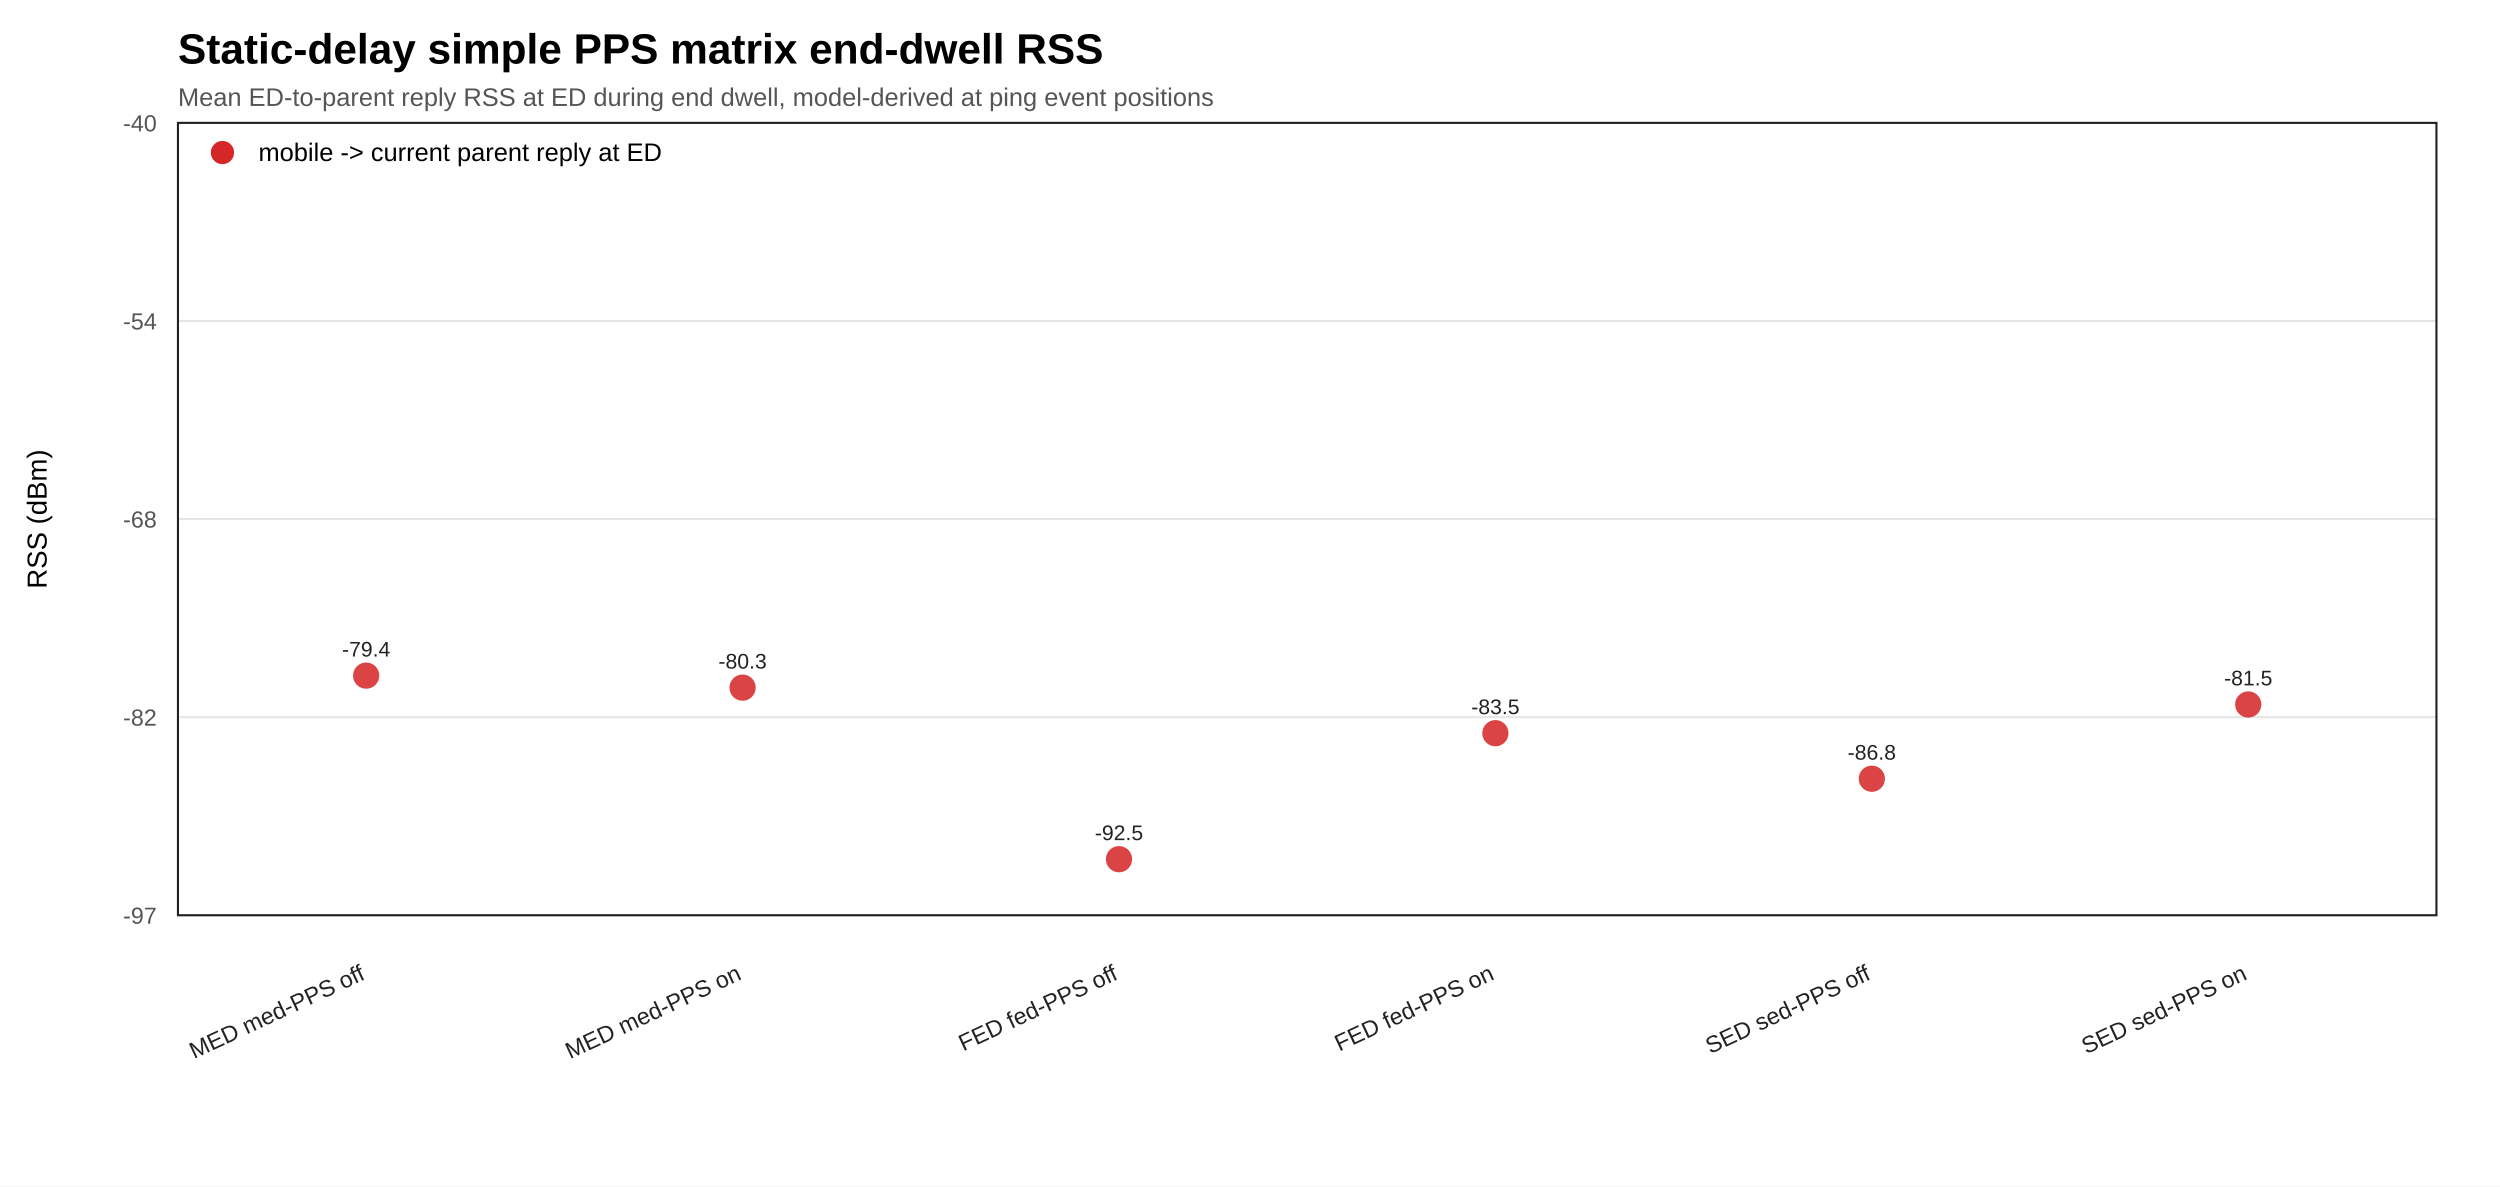
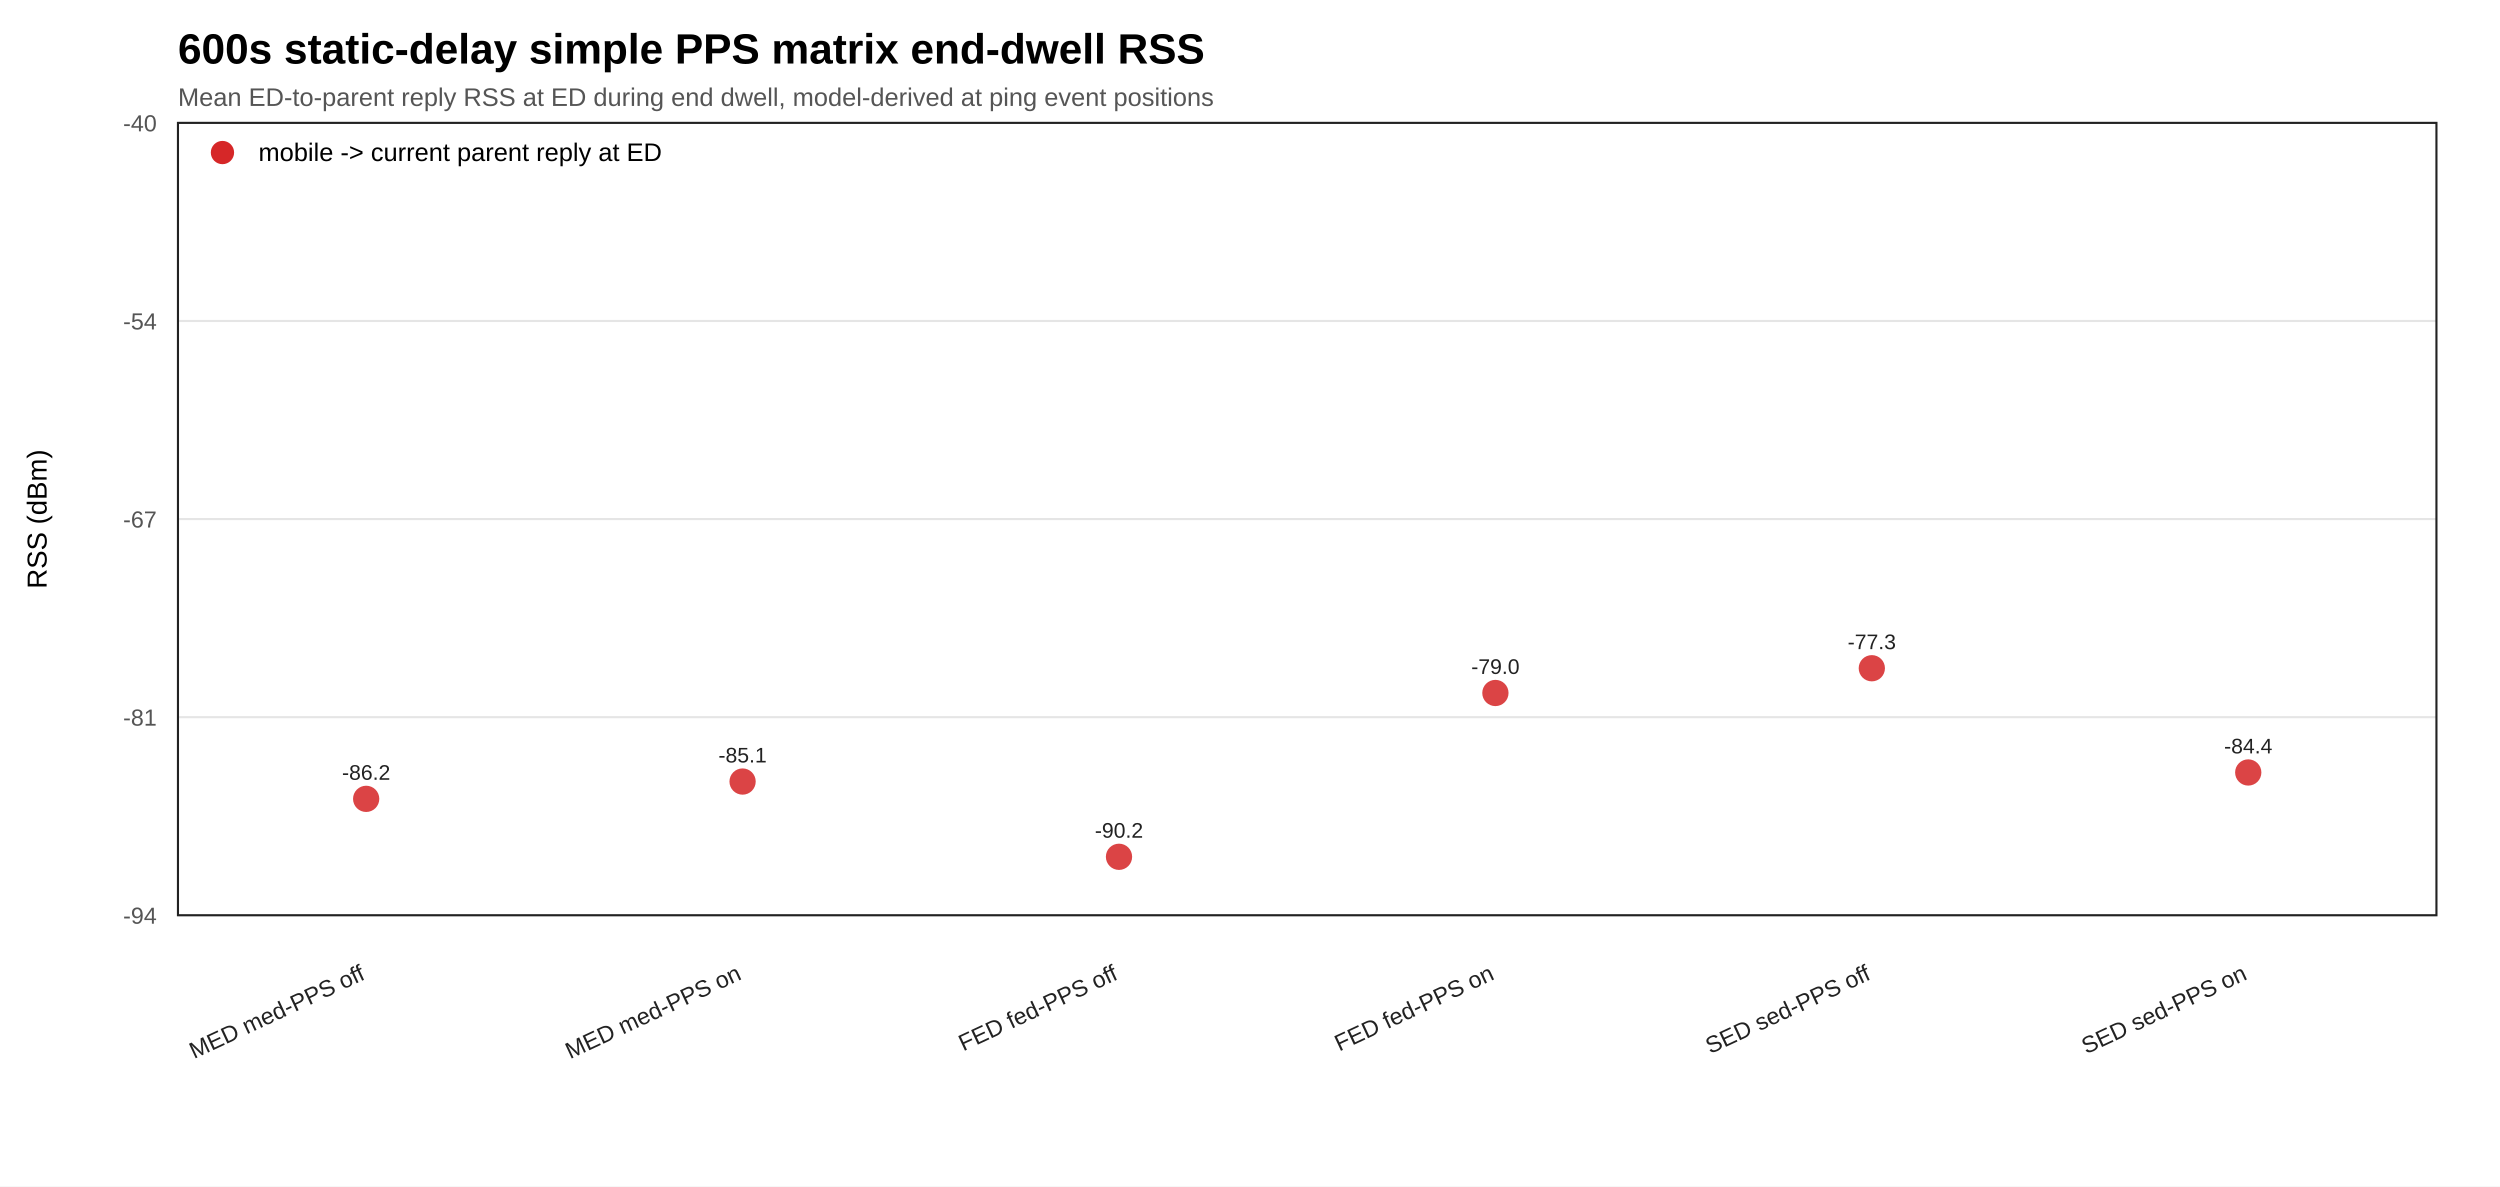
<svg xmlns="http://www.w3.org/2000/svg" width="1180" height="560" viewBox="0 0 1180 560">
  <rect width="100%" height="100%" fill="#ffffff" />
-   <text x="84" y="30" font-family="Arial, sans-serif" font-size="20" font-weight="700">Static-delay simple PPS matrix end-dwell RSS</text>
+   <text x="84" y="30" font-family="Arial, sans-serif" font-size="20" font-weight="700">600s static-delay simple PPS matrix end-dwell RSS</text>
  <text x="84" y="50" font-family="Arial, sans-serif" font-size="12" fill="#555">Mean ED-to-parent reply RSS at ED during end dwell, model-derived at ping event positions</text>
  <line x1="84" x2="1150" y1="432.00" y2="432.00" stroke="#e5e5e5" />
-   <text x="74" y="436.00" text-anchor="end" font-family="Arial, sans-serif" font-size="11" fill="#555">-97</text>
+   <text x="74" y="436.00" text-anchor="end" font-family="Arial, sans-serif" font-size="11" fill="#555">-94</text>
  <line x1="84" x2="1150" y1="338.50" y2="338.50" stroke="#e5e5e5" />
-   <text x="74" y="342.50" text-anchor="end" font-family="Arial, sans-serif" font-size="11" fill="#555">-82</text>
+   <text x="74" y="342.50" text-anchor="end" font-family="Arial, sans-serif" font-size="11" fill="#555">-81</text>
  <line x1="84" x2="1150" y1="245.00" y2="245.00" stroke="#e5e5e5" />
-   <text x="74" y="249.00" text-anchor="end" font-family="Arial, sans-serif" font-size="11" fill="#555">-68</text>
+   <text x="74" y="249.00" text-anchor="end" font-family="Arial, sans-serif" font-size="11" fill="#555">-67</text>
  <line x1="84" x2="1150" y1="151.50" y2="151.50" stroke="#e5e5e5" />
  <text x="74" y="155.50" text-anchor="end" font-family="Arial, sans-serif" font-size="11" fill="#555">-54</text>
  <line x1="84" x2="1150" y1="58.00" y2="58.00" stroke="#e5e5e5" />
  <text x="74" y="62.00" text-anchor="end" font-family="Arial, sans-serif" font-size="11" fill="#555">-40</text>
  <rect x="84" y="58" width="1066" height="374" fill="none" stroke="#222" />
  <text x="22" y="245.00" transform="rotate(-90 22,245.00)" text-anchor="middle" font-family="Arial, sans-serif" font-size="13">RSS (dBm)</text>
-   <circle cx="172.83" cy="318.89" r="6.2" fill="#d62728" fill-opacity="0.86" />
-   <text x="172.83" y="309.89" text-anchor="middle" font-family="Arial, sans-serif" font-size="10" fill="#222">-79.4</text>
+   <circle cx="172.83" cy="377.06" r="6.2" fill="#d62728" fill-opacity="0.86" />
+   <text x="172.83" y="368.06" text-anchor="middle" font-family="Arial, sans-serif" font-size="10" fill="#222">-86.2</text>
  <text x="172.83" y="462" transform="rotate(-25 172.83,462)" text-anchor="end" font-family="Arial, sans-serif" font-size="11" fill="#222">MED med-PPS off</text>
-   <circle cx="350.50" cy="324.56" r="6.2" fill="#d62728" fill-opacity="0.86" />
-   <text x="350.50" y="315.56" text-anchor="middle" font-family="Arial, sans-serif" font-size="10" fill="#222">-80.3</text>
+   <circle cx="350.50" cy="368.89" r="6.2" fill="#d62728" fill-opacity="0.86" />
+   <text x="350.50" y="359.89" text-anchor="middle" font-family="Arial, sans-serif" font-size="10" fill="#222">-85.1</text>
  <text x="350.50" y="462" transform="rotate(-25 350.50,462)" text-anchor="end" font-family="Arial, sans-serif" font-size="11" fill="#222">MED med-PPS on</text>
-   <circle cx="528.17" cy="405.54" r="6.2" fill="#d62728" fill-opacity="0.86" />
-   <text x="528.17" y="396.54" text-anchor="middle" font-family="Arial, sans-serif" font-size="10" fill="#222">-92.5</text>
+   <circle cx="528.17" cy="404.41" r="6.2" fill="#d62728" fill-opacity="0.86" />
+   <text x="528.17" y="395.41" text-anchor="middle" font-family="Arial, sans-serif" font-size="10" fill="#222">-90.2</text>
  <text x="528.17" y="462" transform="rotate(-25 528.17,462)" text-anchor="end" font-family="Arial, sans-serif" font-size="11" fill="#222">FED fed-PPS off</text>
-   <circle cx="705.83" cy="346.07" r="6.2" fill="#d62728" fill-opacity="0.86" />
-   <text x="705.83" y="337.07" text-anchor="middle" font-family="Arial, sans-serif" font-size="10" fill="#222">-83.5</text>
+   <circle cx="705.83" cy="327.09" r="6.2" fill="#d62728" fill-opacity="0.86" />
+   <text x="705.83" y="318.09" text-anchor="middle" font-family="Arial, sans-serif" font-size="10" fill="#222">-79.0</text>
  <text x="705.83" y="462" transform="rotate(-25 705.83,462)" text-anchor="end" font-family="Arial, sans-serif" font-size="11" fill="#222">FED fed-PPS on</text>
-   <circle cx="883.50" cy="367.56" r="6.2" fill="#d62728" fill-opacity="0.86" />
-   <text x="883.50" y="358.56" text-anchor="middle" font-family="Arial, sans-serif" font-size="10" fill="#222">-86.8</text>
+   <circle cx="883.50" cy="315.41" r="6.2" fill="#d62728" fill-opacity="0.86" />
+   <text x="883.50" y="306.41" text-anchor="middle" font-family="Arial, sans-serif" font-size="10" fill="#222">-77.3</text>
  <text x="883.50" y="462" transform="rotate(-25 883.50,462)" text-anchor="end" font-family="Arial, sans-serif" font-size="11" fill="#222">SED sed-PPS off</text>
-   <circle cx="1061.17" cy="332.50" r="6.2" fill="#d62728" fill-opacity="0.86" />
-   <text x="1061.17" y="323.50" text-anchor="middle" font-family="Arial, sans-serif" font-size="10" fill="#222">-81.5</text>
+   <circle cx="1061.17" cy="364.61" r="6.2" fill="#d62728" fill-opacity="0.86" />
+   <text x="1061.17" y="355.61" text-anchor="middle" font-family="Arial, sans-serif" font-size="10" fill="#222">-84.4</text>
  <text x="1061.17" y="462" transform="rotate(-25 1061.17,462)" text-anchor="end" font-family="Arial, sans-serif" font-size="11" fill="#222">SED sed-PPS on</text>
  <circle cx="105" cy="72" r="5.5" fill="#d62728" />
  <text x="122" y="76" font-family="Arial, sans-serif" font-size="12">mobile -&gt; current parent reply at ED</text>
</svg>
